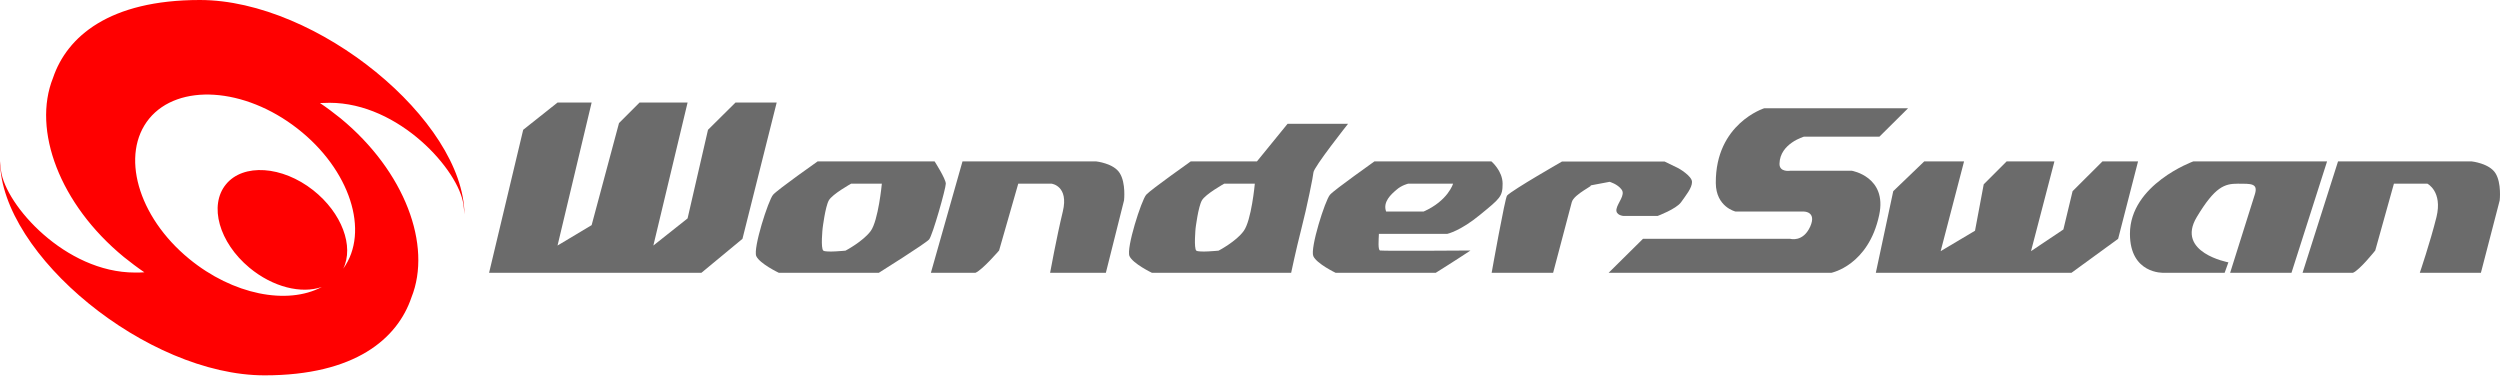
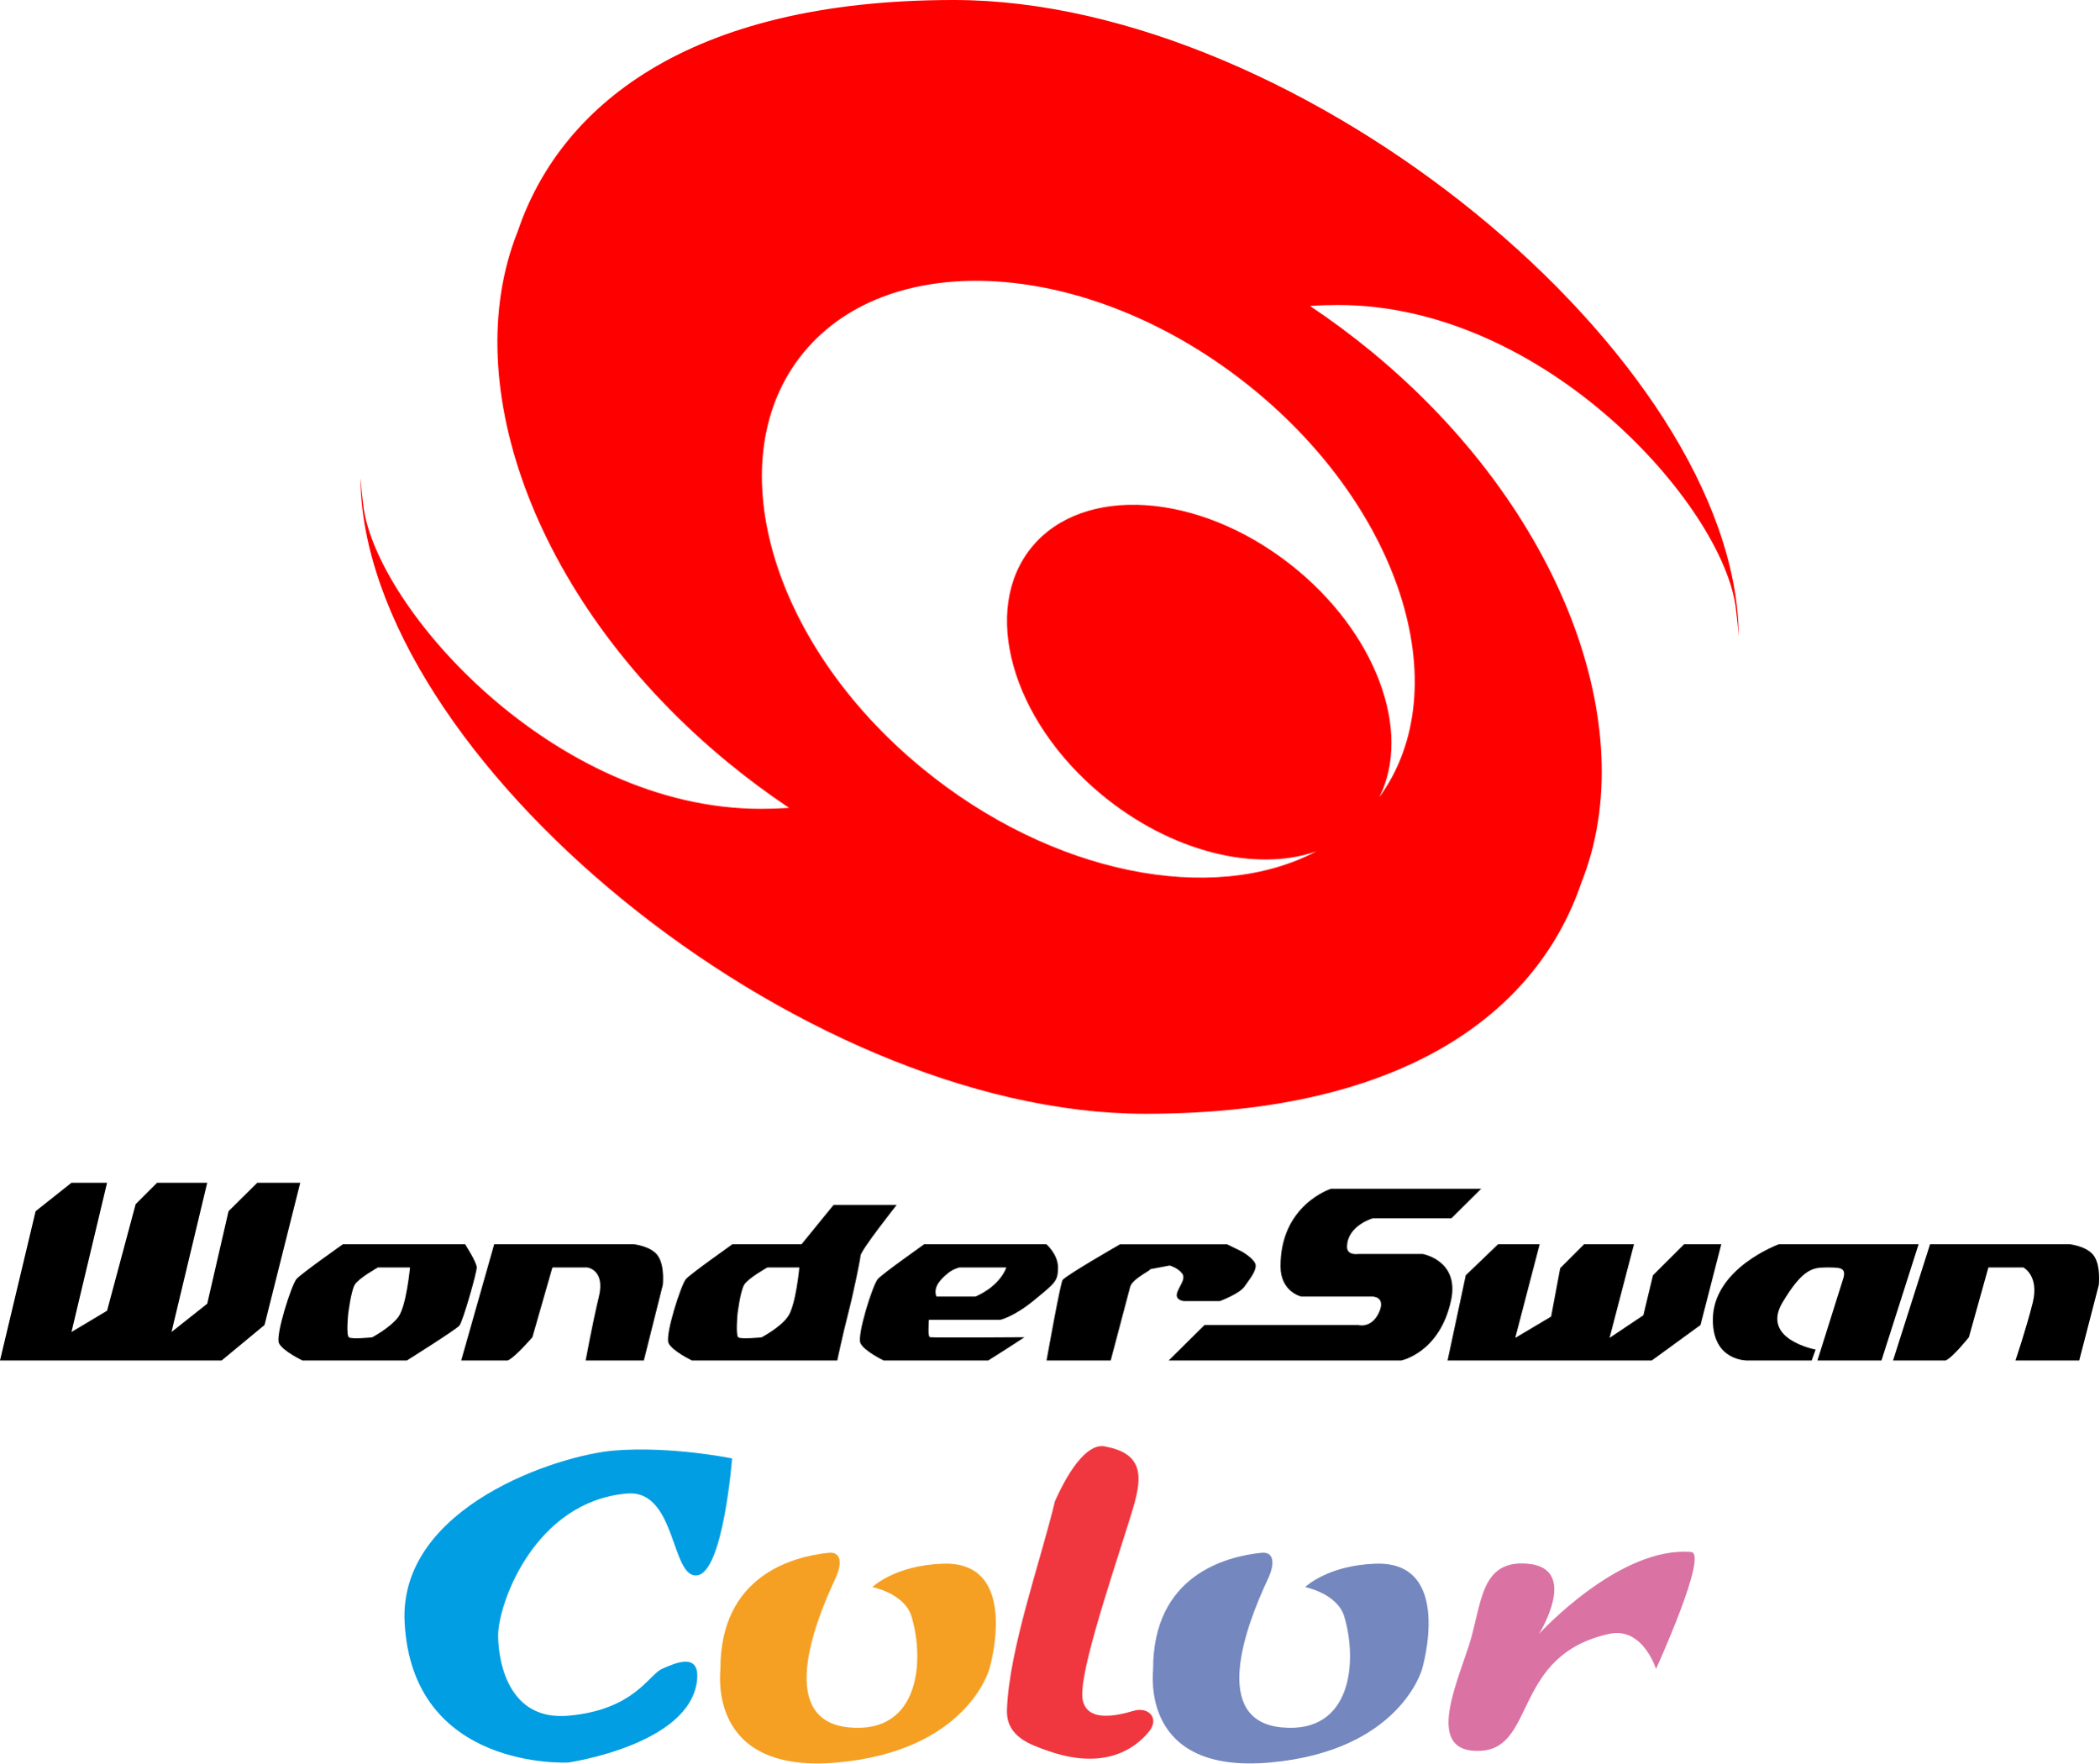
- <svg xmlns="http://www.w3.org/2000/svg" version="1.2" baseProfile="tiny" id="Ebene_1" x="0px" y="0px" width="566.936px" height="85.117px" viewBox="0 0 566.936 85.117" xml:space="preserve">
+ <svg xmlns="http://www.w3.org/2000/svg" version="1.1" id="Layer_1" x="0px" y="0px" width="566.93px" height="476.302px" viewBox="0 0 566.93 476.302" enable-background="new 0 0 566.93 476.302" xml:space="preserve">
  <g>
-     <polygon fill="#6B6B6B" points="110.912,61.863 118.646,29.436 126.435,23.255 134.167,23.255 126.435,55.682 134.167,51.055    140.375,27.912 145.031,23.255 155.926,23.255 148.165,55.682 155.926,49.529 160.555,29.436 166.792,23.255 176.133,23.255    168.372,54.158 159.059,61.863  " />
-     <polygon fill="#6B6B6B" points="425.39,61.863 429.341,43.35 436.367,36.604 445.398,36.604 440.094,56.953 447.883,52.324    449.857,41.797 455.052,36.604 465.889,36.604 460.582,56.953 467.921,52.042 470.009,43.35 476.781,36.604 484.854,36.604    480.338,54.158 469.755,61.863  " />
-     <path fill="#6B6B6B" d="M364.797,61.863l7.789-7.705h33.416c0,0,2.877,0.848,4.516-2.793c1.495-3.389-1.41-3.389-1.41-3.389   h-15.522c0,0-4.459-1.017-4.486-6.491c-0.085-13.461,10.979-16.934,10.979-16.934H432.7l-6.489,6.436h-17.104   c0,0-5.447,1.553-5.562,6.097c-0.084,2.06,2.455,1.637,2.455,1.637h13.941c0,0,8.07,1.354,6.209,10.047   c-2.429,11.431-10.839,13.095-10.839,13.095L364.797,61.863L364.797,61.863z" />
-     <path fill="#6B6B6B" d="M338.269,61.863h13.94l4.233-16.029c0.509-1.863,5.419-3.979,4.121-3.754   c-1.271,0.226,4.459-0.848,4.459-0.848s1.806,0.508,2.709,1.75c0.933,1.213-0.903,3.021-1.157,4.432   c-0.254,1.41,1.553,1.552,1.553,1.552h7.789c0,0,4.178-1.552,5.307-3.104c1.103-1.579,2.482-3.216,2.482-4.599   c0-1.383-3.076-3.104-3.076-3.104l-3.133-1.524h-23.283c0,0-11.146,6.379-12.443,7.705   C341.315,44.732,338.269,61.863,338.269,61.863z" />
-     <path fill="#6B6B6B" d="M175.313,44.168c-1.072,1.24-4.571,12.135-3.81,13.912c0.79,1.723,5.108,3.781,5.108,3.781h22.69   c0,0,10.583-6.633,11.401-7.563c0.79-0.959,3.782-11.543,3.782-12.645c0-1.101-2.54-5.052-2.54-5.052h-26.529   C185.417,36.604,176.416,42.926,175.313,44.168z M193.009,41.656h6.971c0,0-0.79,8.383-2.539,10.752   c-1.778,2.371-5.701,4.432-5.701,4.432s-4.402,0.452-5.023,0c-0.649-0.508-0.17-5.053-0.17-5.053s0.593-4.909,1.411-6.35   C188.749,44.027,193.009,41.656,193.009,41.656z" />
-     <path fill="#6B6B6B" d="M259.924,44.168c-1.073,1.24-4.572,12.135-3.782,13.912c0.79,1.723,5.08,3.781,5.08,3.781h31.58   c0,0,1.045-5.022,2.344-10.104c1.24-4.771,2.709-12.105,2.709-12.645c0-1.129,7.846-11.033,7.846-11.033h-13.717l-6.94,8.521   h-15.015C270.057,36.604,261.054,42.926,259.924,44.168z M277.619,41.656h6.942c0,0-0.764,8.383-2.541,10.752   c-1.723,2.371-5.673,4.432-5.673,4.432s-4.402,0.452-5.052,0c-0.593-0.508-0.169-5.053-0.169-5.053s0.593-4.909,1.439-6.35   C273.357,44.027,277.619,41.656,277.619,41.656z" />
-     <path fill="#6B6B6B" d="M211.101,61.863l7.168-25.26h30.311c0,0,4.008,0.424,5.362,2.682c1.411,2.259,0.96,6.152,0.96,6.152   l-4.121,16.426h-12.644c0,0,1.468-8.043,2.879-13.887c1.411-5.842-2.54-6.32-2.54-6.32h-7.563l-4.346,15.154   c0,0-3.782,4.402-5.362,5.053H211.101z" />
-     <path fill="#6B6B6B" d="M522.162,61.863l8.044-25.26h30.311c0,0,3.979,0.424,5.392,2.682c1.412,2.259,0.96,6.152,0.96,6.152   l-4.263,16.426h-13.856c0,0,2.313-6.772,3.782-12.646c1.411-5.813-2.062-7.563-2.062-7.563h-7.592l-4.233,15.154   c0,0-3.498,4.403-5.051,5.053h-11.432V61.863z" />
-     <path fill="#6B6B6B" d="M301.606,44.168c-1.102,1.24-4.543,12.135-3.78,13.912c0.762,1.723,5.051,3.781,5.051,3.781h22.72   c0,0,4.517-2.822,7.874-5.053c0,0-19.305,0.143-20.488,0c-0.536-0.056-0.339-2.396-0.282-3.779h15.521c0,0,2.991-0.649,7.45-4.348   c4.516-3.695,5.08-4.093,5.08-7.028c0-2.905-2.541-5.052-2.541-5.052h-26.527C311.739,36.604,302.709,42.926,301.606,44.168z    M319.332,41.656h10.188c0,0-1.129,3.867-6.688,6.32h-8.494c-0.819-2.199,1.186-3.949,2.313-4.91   C317.836,41.994,319.332,41.656,319.332,41.656z" />
-     <path fill="#6B6B6B" d="M505.737,61.863c0,0,4.29-13.574,5.646-17.922c0.677-2.37-0.902-2.285-3.896-2.285   s-5.165,0.648-9.313,7.563c-4.854,8.072,7.168,10.273,7.168,10.273l-0.848,2.369H490.61c0,0-7.593,0.312-7.593-8.832   c0-11.232,14.365-16.427,14.365-16.427h30.338l-8.07,25.259h-13.913V61.863L505.737,61.863z" />
+     <path fill="#FF0000" d="M353.804,82.639c2.508-0.181,5.044-0.261,7.611-0.261c55.905,0,103.775,54.109,107.368,81.677   c0.382,2.878,0.641,5.464,0.82,7.671C468.853,96.597,351.679,0,257.599,0c-72.711,0-106.604,29.441-117.785,62.493   c-16.667,41.706,5.334,101.141,56.786,143.447c5.385,4.422,10.901,8.513,16.517,12.264c-2.517,0.17-5.044,0.26-7.601,0.26   c-55.904,0-103.787-54.12-107.377-81.686c-0.372-2.878-0.643-5.455-0.813-7.671c0.743,75.127,117.926,171.724,211.997,171.724   c72.711,0,106.604-29.431,117.795-62.493c16.656-41.705-5.334-101.129-56.796-143.447C364.946,90.471,359.42,86.389,353.804,82.639   z M249.015,207.454c-41.404-34.034-55.343-84.053-31.878-112.371c23.495-28.357,76.3-25.089,118.718,7.942   c42.086,32.79,58.281,82.568,36.672,112.301c8.945-17.889-0.924-44.724-23.957-62.834c-24.978-19.634-56.074-21.58-69.913-4.723   c-13.819,16.836-5.605,46.559,18.781,66.795c18.782,15.582,41.744,21.099,58.081,15.383   C327.681,244.627,284.062,236.273,249.015,207.454z" />
+     <g>
+       <path fill="#F0373F" d="M298.795,390.762c-4.492-1.324-9.556,5.023-13.879,14.71c-3.851,16.146-12.414,39.95-12.965,56.376    c-0.25,7.29,6.479,9.426,11.051,11.04c14.47,5.104,22.933,0.11,27.243-5.104c3.1-3.74-0.179-6.859-4.02-5.715    c-5.556,1.643-12.344,2.758-13.747-2.608c-1.544-5.915,6.688-30.224,12.373-48.324    C307.959,401.259,310.587,393.057,298.795,390.762z" />
+       <path fill="#F5A023" d="M223.817,419.4c-9.796,1.013-29.261,6.196-29.261,31.376c0,1.185-3.55,28.43,31.587,25.271    c35.148-3.159,41.064-25.271,41.064-25.271s8.693-29.22-12.636-28.428c-13.016,0.481-18.952,6.317-18.952,6.317    s8.684,1.705,10.559,7.941c3.56,11.823,2.247,31.77-16.876,29.963c-19.192-1.813-9.817-27.166-3.77-40.021    C227.619,422.128,227.106,419.06,223.817,419.4z" />
+       <path fill="#7487BF" d="M340.691,419.4c-9.797,1.013-29.262,6.196-29.262,31.376c0,1.185-3.549,28.43,31.587,25.271    c35.147-3.159,41.065-25.271,41.065-25.271s8.692-29.22-12.636-28.428c-13.016,0.481-18.951,6.317-18.951,6.317    s8.682,1.705,10.557,7.941c3.561,11.823,2.247,31.77-16.876,29.963c-19.193-1.813-9.818-27.166-3.771-40.021    C344.493,422.128,343.98,419.06,340.691,419.4z" />
+       <path fill="#019EE3" d="M109.271,438.143c-1.574-31.197,41.515-45.195,56.858-46.379c15.353-1.194,31.588,2.155,31.588,2.155    s-2.367,30.796-9.477,31.588c-7.099,0.792-5.525-23.296-18.953-22.111c-24.588,2.166-34.455,28.97-34.747,37.904    c-0.129,4.321,1.194,23.685,18.953,22.111c17.769-1.586,21.72-11.061,25.27-12.636c3.559-1.585,10.368-4.703,9.476,3.159    c-1.965,17.367-34.746,22.111-34.746,22.111S111.317,478.372,109.271,438.143z" />
+       <path fill="#DA72A3" d="M399.876,472.888c-15.004,0.792-6.711-17.378-3.159-28.429c3.559-11.062,2.907-23.184,15.793-22.11    c14.249,1.174,3.158,18.952,3.158,18.952s21.641-23.735,41.063-22.11c4.743,0.39-9.477,31.586-9.477,31.586    s-3.551-11.451-12.634-9.475C408.508,446.977,414.885,472.096,399.876,472.888z" />
+     </g>
+     <g>
+       <polygon points="0,367.463 9.615,327.149 19.299,319.465 28.911,319.465 19.299,359.778 28.911,354.025 36.628,325.255     42.417,319.465 55.961,319.465 46.313,359.778 55.961,352.13 61.716,327.149 69.47,319.465 81.083,319.465 71.435,357.885     59.856,367.463   " />
+       <polygon points="390.958,367.463 395.871,344.447 404.605,336.061 415.832,336.061 409.238,361.358 418.92,355.604     421.376,342.517 427.834,336.061 441.306,336.061 434.708,361.358 443.833,355.253 446.429,344.447 454.848,336.061     464.883,336.061 459.269,357.885 446.113,367.463   " />
+       <path d="M315.63,367.463l9.683-9.578h41.542c0,0,3.576,1.053,5.616-3.473c1.857-4.213-1.756-4.213-1.756-4.213H351.42    c0,0-5.543-1.264-5.578-8.07c-0.104-16.733,13.648-21.051,13.648-21.051h40.556l-8.067,8.001h-21.264c0,0-6.771,1.93-6.913,7.579    c-0.104,2.562,3.053,2.036,3.053,2.036h17.331c0,0,10.034,1.683,7.72,12.49c-3.021,14.21-13.474,16.279-13.474,16.279    L315.63,367.463L315.63,367.463z" />
+       <path d="M282.649,367.463h17.33l5.265-19.928c0.632-2.316,6.737-4.945,5.124-4.667c-1.58,0.281,5.543-1.054,5.543-1.054    s2.243,0.632,3.368,2.176c1.158,1.508-1.125,3.755-1.44,5.51c-0.314,1.753,1.931,1.928,1.931,1.928h9.683    c0,0,5.196-1.928,6.601-3.858c1.369-1.963,3.084-3.999,3.084-5.719c0-1.719-3.824-3.858-3.824-3.858l-3.896-1.896h-28.945    c0,0-13.855,7.932-15.471,9.58C286.438,346.166,282.649,367.463,282.649,367.463z" />
+       <path d="M80.063,345.464c-1.333,1.542-5.682,15.087-4.736,17.296c0.982,2.143,6.35,4.701,6.35,4.701h28.208    c0,0,13.157-8.246,14.174-9.404c0.983-1.191,4.702-14.35,4.702-15.72c0-1.369-3.158-6.279-3.158-6.279h-32.98    C92.625,336.061,81.435,343.92,80.063,345.464z M102.063,342.342h8.667c0,0-0.982,10.422-3.157,13.366    c-2.21,2.948-7.087,5.509-7.087,5.509s-5.473,0.563-6.245,0c-0.807-0.631-0.211-6.28-0.211-6.28s0.737-6.104,1.754-7.894    C96.767,345.289,102.063,342.342,102.063,342.342z" />
+       <path d="M185.251,345.464c-1.333,1.542-5.683,15.087-4.701,17.296c0.982,2.143,6.315,4.701,6.315,4.701h39.26    c0,0,1.299-6.245,2.914-12.563c1.542-5.93,3.368-15.048,3.368-15.72c0-1.404,9.754-13.716,9.754-13.716h-17.053l-8.628,10.593    h-18.667C197.849,336.061,186.657,343.92,185.251,345.464z M207.25,342.342h8.63c0,0-0.949,10.422-3.159,13.366    c-2.142,2.948-7.052,5.509-7.052,5.509s-5.473,0.563-6.281,0c-0.737-0.631-0.209-6.28-0.209-6.28s0.737-6.104,1.789-7.894    C201.951,345.289,207.25,342.342,207.25,342.342z" />
+       <path d="M124.555,367.463l8.911-31.402h37.683c0,0,4.982,0.525,6.666,3.333c1.754,2.809,1.193,7.649,1.193,7.649l-5.123,20.42    h-15.719c0,0,1.825-9.998,3.579-17.264c1.754-7.263-3.157-7.857-3.157-7.857h-9.403l-5.403,18.84c0,0-4.702,5.473-6.666,6.281    H124.555z" />
+       <path d="M511.265,367.463l10.001-31.402h37.683c0,0,4.946,0.525,6.701,3.333c1.756,2.809,1.194,7.649,1.194,7.649l-5.3,20.42    h-17.226c0,0,2.875-8.42,4.701-15.721c1.755-7.227-2.563-9.401-2.563-9.401h-9.438l-5.265,18.839c0,0-4.348,5.474-6.278,6.281    h-14.212V367.463z" />
+       <path d="M237.071,345.464c-1.37,1.542-5.647,15.087-4.699,17.296c0.947,2.143,6.279,4.701,6.279,4.701h28.245    c0,0,5.614-3.509,9.791-6.281c0,0-24.001,0.176-25.474,0c-0.665-0.07-0.42-2.979-0.35-4.699h19.296c0,0,3.719-0.808,9.262-5.405    c5.617-4.594,6.315-5.088,6.315-8.736c0-3.611-3.158-6.281-3.158-6.281H249.6C249.668,336.061,238.442,343.92,237.071,345.464z     M259.108,342.342h12.666c0,0-1.404,4.809-8.315,7.857h-10.56c-1.019-2.734,1.473-4.91,2.876-6.104    C257.248,342.762,259.108,342.342,259.108,342.342z" />
+       <path d="M490.846,367.463c0,0,5.333-16.876,7.019-22.28c0.842-2.946-1.123-2.841-4.844-2.841s-6.421,0.806-11.578,9.401    c-6.035,10.035,8.91,12.772,8.91,12.772l-1.053,2.945h-17.259c0,0-9.44,0.387-9.44-10.98c0-13.964,17.857-20.423,17.857-20.423    h37.717l-10.033,31.403h-17.296V367.463L490.846,367.463z" />
+     </g>
  </g>
-   <path fill="#FF0000" d="M72.559,23.369c0.705-0.028,1.439-0.058,2.173-0.058c15.805,0,29.352,15.324,30.367,23.113  c0.112,0.819,0.169,1.553,0.226,2.174C105.127,27.32,71.966,0,45.325,0C24.778,0,15.184,8.297,12.022,17.667  c-4.741,11.825,1.496,28.646,16.059,40.61c1.552,1.242,3.076,2.398,4.656,3.473c-0.678,0.057-1.411,0.057-2.145,0.057  c-15.805,0-29.352-15.324-30.367-23.113C0.141,37.875,0.057,37.141,0,36.52c0.197,21.279,33.358,48.598,60,48.598  c20.545,0,30.141-8.324,33.302-17.666c4.741-11.798-1.496-28.616-16.059-40.611C75.69,25.598,74.167,24.441,72.559,23.369z   M42.896,58.703c-11.74-9.625-15.635-23.765-9.06-31.808c6.632-8.043,21.59-7.112,33.612,2.259  c11.91,9.256,16.481,23.368,10.386,31.778c2.483-5.053-0.282-12.646-6.83-17.81c-7.026-5.531-15.86-6.096-19.755-1.326  c-3.923,4.771-1.58,13.181,5.306,18.908c5.334,4.432,11.797,5.981,16.425,4.375C65.164,69.229,52.831,66.859,42.896,58.703z" />
</svg>
